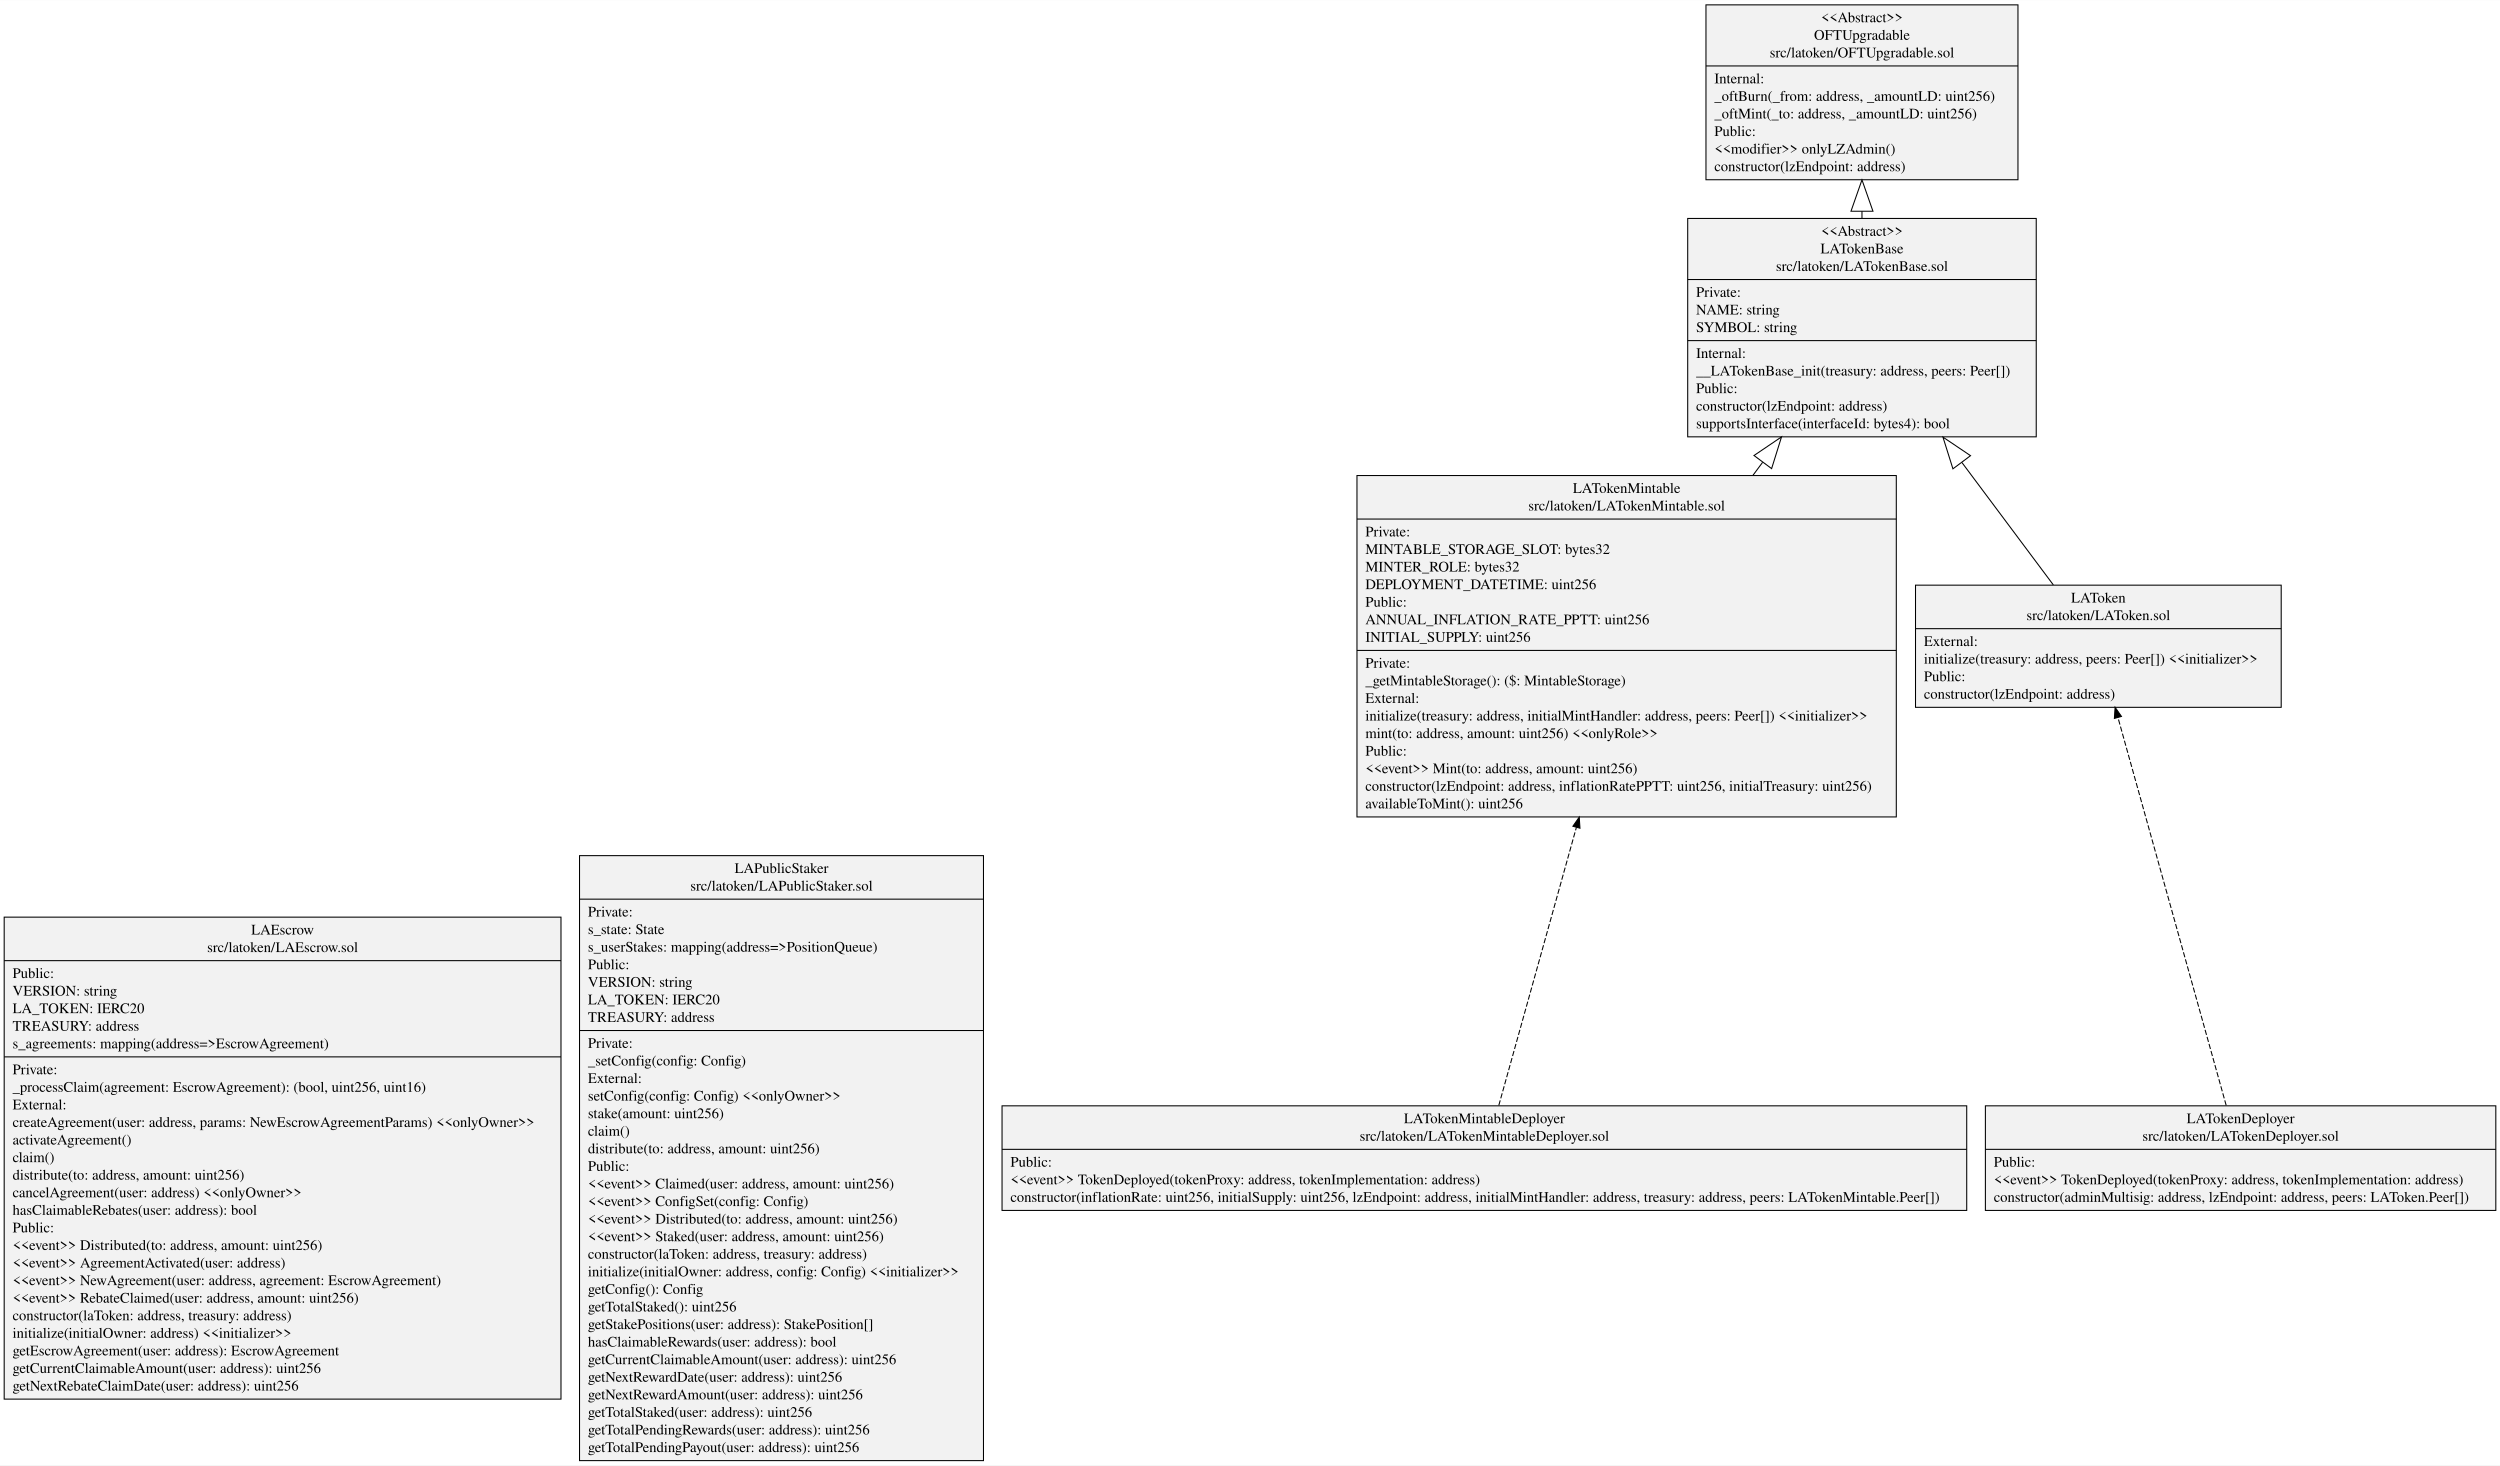
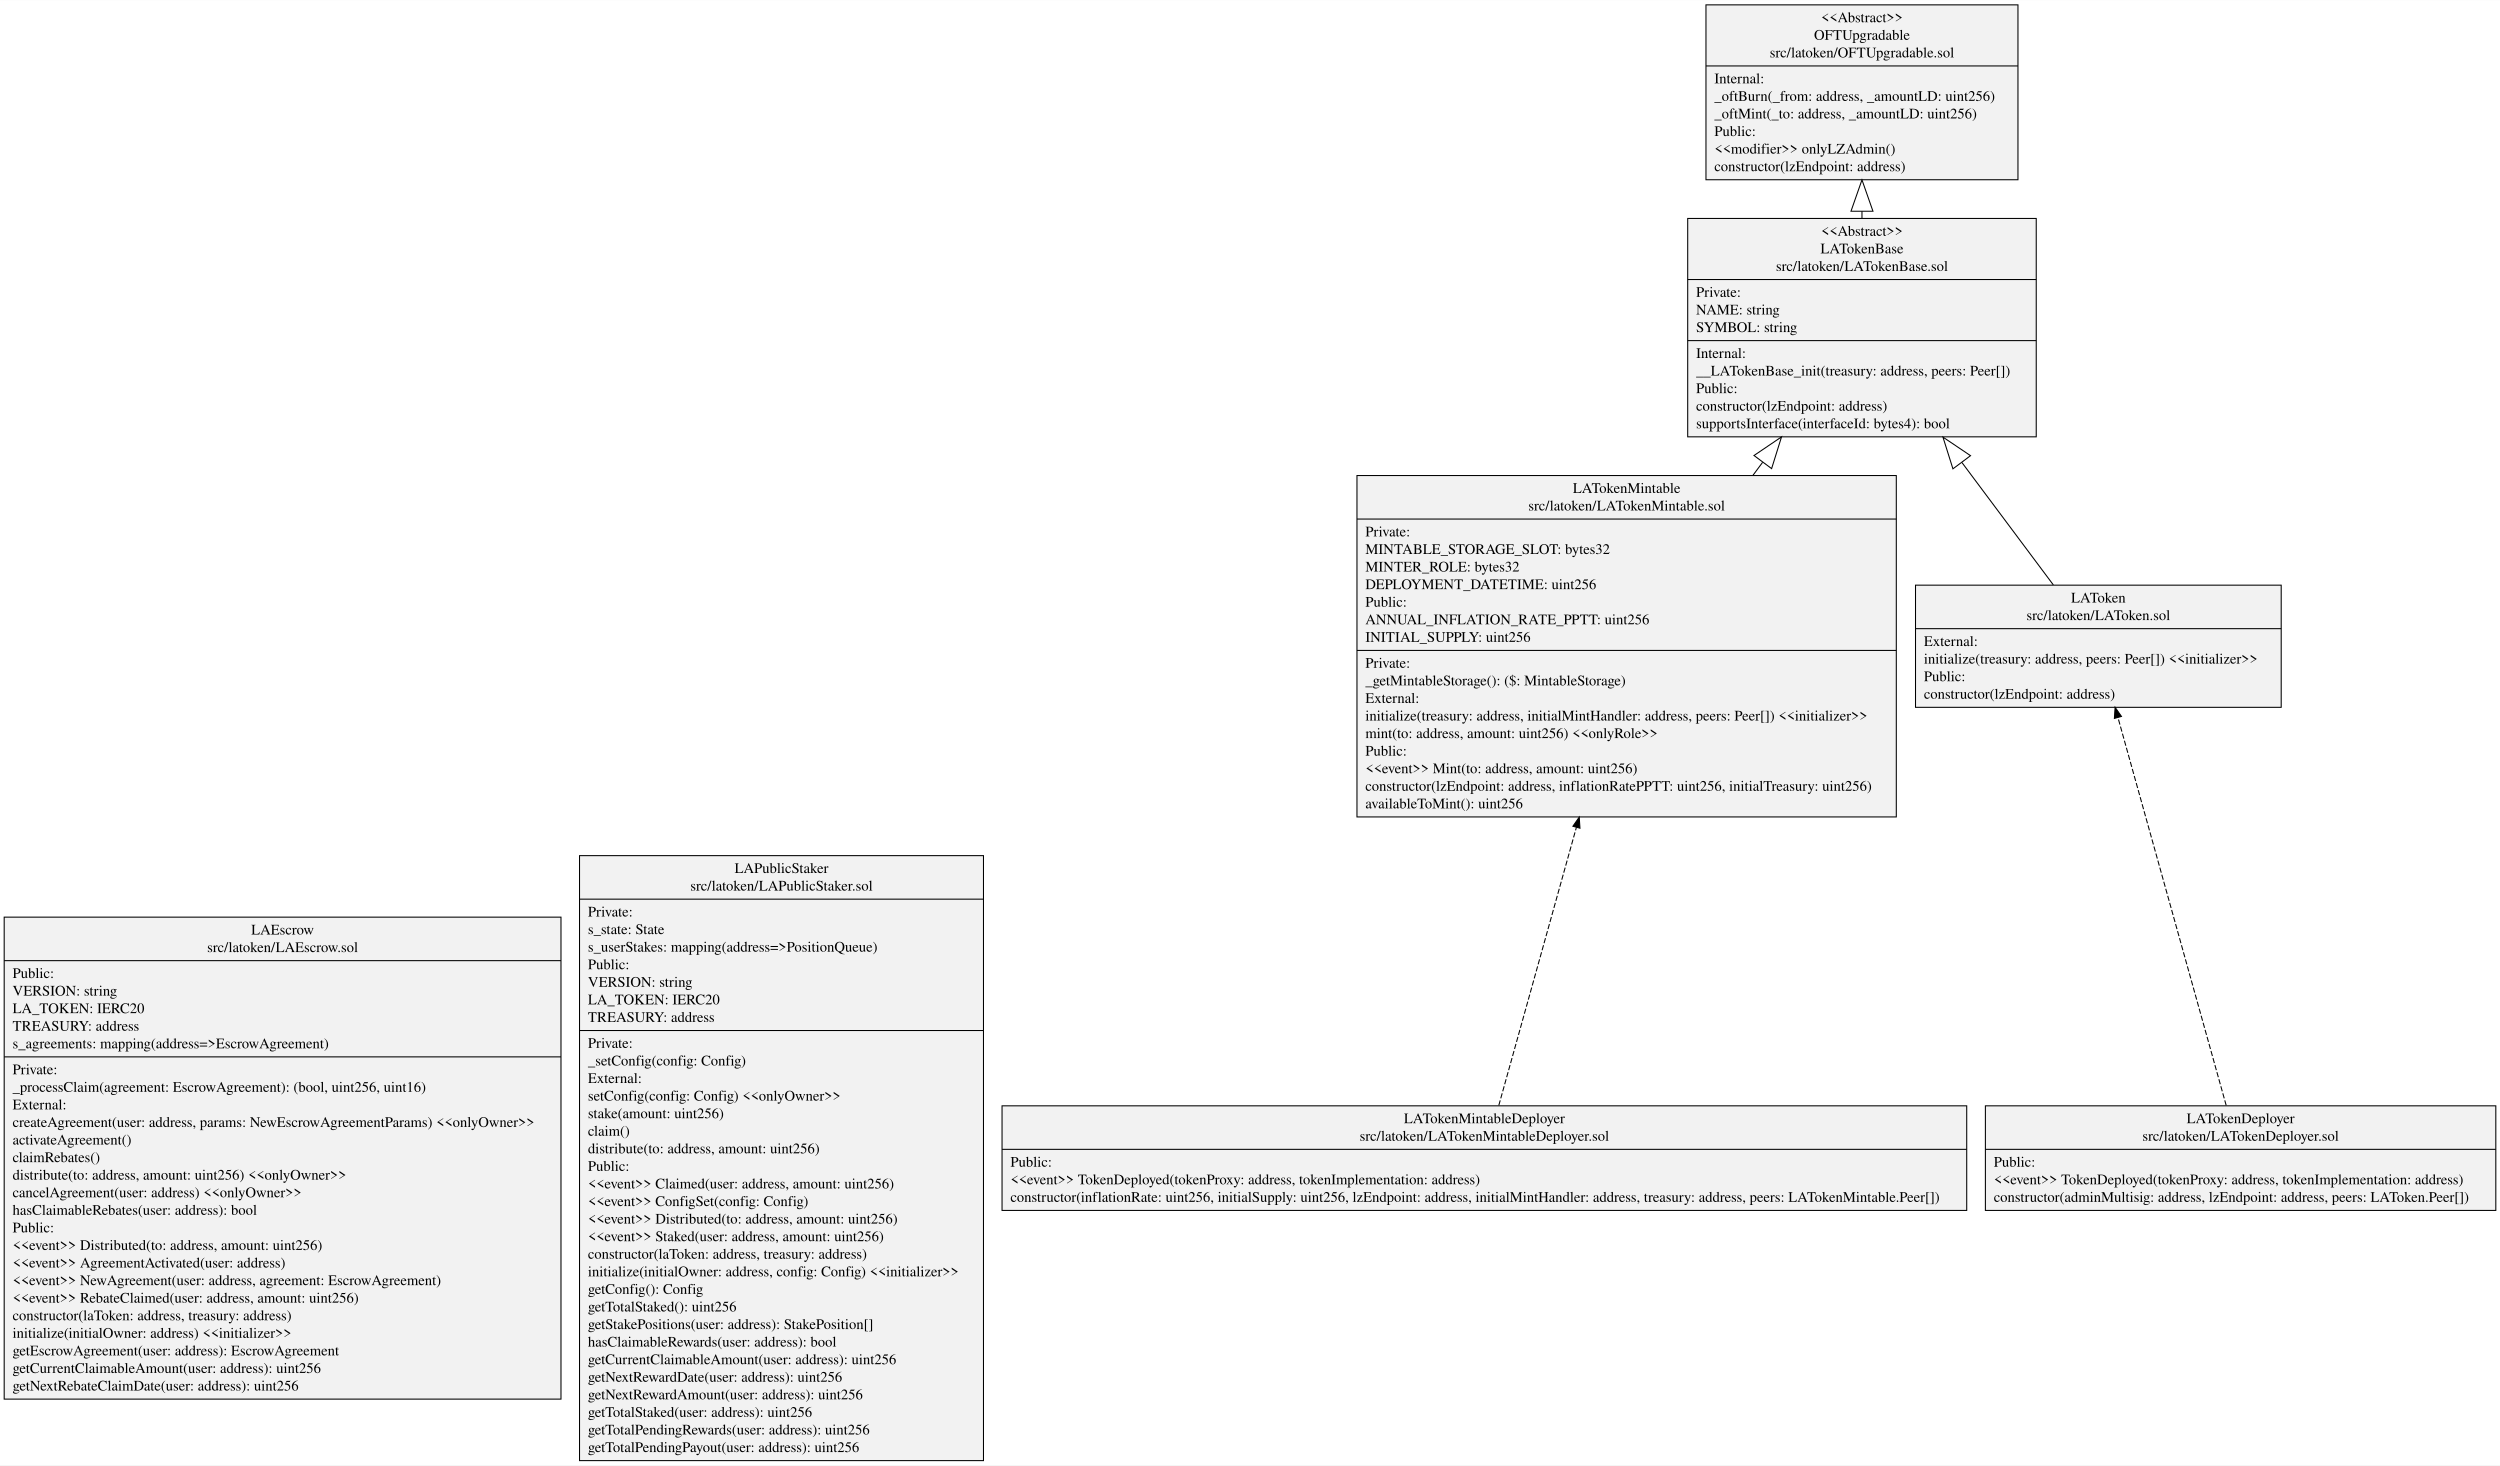
<svg xmlns="http://www.w3.org/2000/svg" width="2390pt" height="1401pt" viewBox="0.00 0.00 2390.17 1400.80">
  <g id="graph0" class="graph" transform="scale(1 1) rotate(0) translate(4 1396.8)">
    <polygon fill="white" stroke="transparent" points="-4,4 -4,-1396.8 2386.17,-1396.8 2386.17,4 -4,4" />
    <g id="node1" class="node">
      <polygon fill="#f2f2f2" stroke="black" points="0,-59.3 0,-520.1 532.34,-520.1 532.34,-59.3 0,-59.3" />
      <text text-anchor="middle" x="266.17" y="-503.5" font-family="Times,serif" font-size="14.00">LAEscrow</text>
      <text text-anchor="middle" x="266.17" y="-486.7" font-family="Times,serif" font-size="14.00">src/latoken/LAEscrow.sol</text>
      <polyline fill="none" stroke="black" points="0,-478.5 532.34,-478.5 " />
      <text text-anchor="start" x="8" y="-461.9" font-family="Times,serif" font-size="14.00">Public:</text>
      <text text-anchor="start" x="8" y="-445.1" font-family="Times,serif" font-size="14.00">   VERSION: string</text>
      <text text-anchor="start" x="8" y="-428.3" font-family="Times,serif" font-size="14.00">   LA_TOKEN: IERC20</text>
      <text text-anchor="start" x="8" y="-411.5" font-family="Times,serif" font-size="14.00">   TREASURY: address</text>
      <text text-anchor="start" x="8" y="-394.7" font-family="Times,serif" font-size="14.00">   s_agreements: mapping(address=&gt;EscrowAgreement)</text>
      <polyline fill="none" stroke="black" points="0,-386.5 532.34,-386.5 " />
      <text text-anchor="start" x="8" y="-369.9" font-family="Times,serif" font-size="14.00">Private:</text>
      <text text-anchor="start" x="8" y="-353.1" font-family="Times,serif" font-size="14.00">    _processClaim(agreement: EscrowAgreement): (bool, uint256, uint16)</text>
      <text text-anchor="start" x="8" y="-336.3" font-family="Times,serif" font-size="14.00">External:</text>
      <text text-anchor="start" x="8" y="-319.5" font-family="Times,serif" font-size="14.00">    createAgreement(user: address, params: NewEscrowAgreementParams) &lt;&lt;onlyOwner&gt;&gt;</text>
      <text text-anchor="start" x="8" y="-302.7" font-family="Times,serif" font-size="14.00">    activateAgreement()</text>
-       <text text-anchor="start" x="8" y="-285.9" font-family="Times,serif" font-size="14.00">    claim()</text>
-       <text text-anchor="start" x="8" y="-269.1" font-family="Times,serif" font-size="14.00">    distribute(to: address, amount: uint256)</text>
+       <text text-anchor="start" x="8" y="-285.9" font-family="Times,serif" font-size="14.00">    claimRebates()</text>
+       <text text-anchor="start" x="8" y="-269.1" font-family="Times,serif" font-size="14.00">    distribute(to: address, amount: uint256) &lt;&lt;onlyOwner&gt;&gt;</text>
      <text text-anchor="start" x="8" y="-252.3" font-family="Times,serif" font-size="14.00">    cancelAgreement(user: address) &lt;&lt;onlyOwner&gt;&gt;</text>
      <text text-anchor="start" x="8" y="-235.5" font-family="Times,serif" font-size="14.00">    hasClaimableRebates(user: address): bool</text>
      <text text-anchor="start" x="8" y="-218.7" font-family="Times,serif" font-size="14.00">Public:</text>
      <text text-anchor="start" x="8" y="-201.9" font-family="Times,serif" font-size="14.00">    &lt;&lt;event&gt;&gt; Distributed(to: address, amount: uint256)</text>
      <text text-anchor="start" x="8" y="-185.1" font-family="Times,serif" font-size="14.00">    &lt;&lt;event&gt;&gt; AgreementActivated(user: address)</text>
      <text text-anchor="start" x="8" y="-168.3" font-family="Times,serif" font-size="14.00">    &lt;&lt;event&gt;&gt; NewAgreement(user: address, agreement: EscrowAgreement)</text>
      <text text-anchor="start" x="8" y="-151.5" font-family="Times,serif" font-size="14.00">    &lt;&lt;event&gt;&gt; RebateClaimed(user: address, amount: uint256)</text>
      <text text-anchor="start" x="8" y="-134.7" font-family="Times,serif" font-size="14.00">    constructor(laToken: address, treasury: address)</text>
      <text text-anchor="start" x="8" y="-117.9" font-family="Times,serif" font-size="14.00">    initialize(initialOwner: address) &lt;&lt;initializer&gt;&gt;</text>
      <text text-anchor="start" x="8" y="-101.1" font-family="Times,serif" font-size="14.00">    getEscrowAgreement(user: address): EscrowAgreement</text>
      <text text-anchor="start" x="8" y="-84.3" font-family="Times,serif" font-size="14.00">    getCurrentClaimableAmount(user: address): uint256</text>
      <text text-anchor="start" x="8" y="-67.5" font-family="Times,serif" font-size="14.00">    getNextRebateClaimDate(user: address): uint256</text>
    </g>
    <g id="node2" class="node">
      <polygon fill="#f2f2f2" stroke="black" points="550.07,-0.5 550.07,-578.9 936.27,-578.9 936.27,-0.5 550.07,-0.5" />
      <text text-anchor="middle" x="743.17" y="-562.3" font-family="Times,serif" font-size="14.00">LAPublicStaker</text>
      <text text-anchor="middle" x="743.17" y="-545.5" font-family="Times,serif" font-size="14.00">src/latoken/LAPublicStaker.sol</text>
      <polyline fill="none" stroke="black" points="550.07,-537.3 936.27,-537.3 " />
      <text text-anchor="start" x="558.07" y="-520.7" font-family="Times,serif" font-size="14.00">Private:</text>
      <text text-anchor="start" x="558.07" y="-503.9" font-family="Times,serif" font-size="14.00">   s_state: State</text>
      <text text-anchor="start" x="558.07" y="-487.1" font-family="Times,serif" font-size="14.00">   s_userStakes: mapping(address=&gt;PositionQueue)</text>
      <text text-anchor="start" x="558.07" y="-470.3" font-family="Times,serif" font-size="14.00">Public:</text>
      <text text-anchor="start" x="558.07" y="-453.5" font-family="Times,serif" font-size="14.00">   VERSION: string</text>
      <text text-anchor="start" x="558.07" y="-436.7" font-family="Times,serif" font-size="14.00">   LA_TOKEN: IERC20</text>
      <text text-anchor="start" x="558.07" y="-419.9" font-family="Times,serif" font-size="14.00">   TREASURY: address</text>
      <polyline fill="none" stroke="black" points="550.07,-411.7 936.27,-411.7 " />
      <text text-anchor="start" x="558.07" y="-395.1" font-family="Times,serif" font-size="14.00">Private:</text>
      <text text-anchor="start" x="558.07" y="-378.3" font-family="Times,serif" font-size="14.00">    _setConfig(config: Config)</text>
      <text text-anchor="start" x="558.07" y="-361.5" font-family="Times,serif" font-size="14.00">External:</text>
      <text text-anchor="start" x="558.07" y="-344.7" font-family="Times,serif" font-size="14.00">    setConfig(config: Config) &lt;&lt;onlyOwner&gt;&gt;</text>
      <text text-anchor="start" x="558.07" y="-327.9" font-family="Times,serif" font-size="14.00">    stake(amount: uint256)</text>
      <text text-anchor="start" x="558.07" y="-311.1" font-family="Times,serif" font-size="14.00">    claim()</text>
      <text text-anchor="start" x="558.07" y="-294.3" font-family="Times,serif" font-size="14.00">    distribute(to: address, amount: uint256)</text>
      <text text-anchor="start" x="558.07" y="-277.5" font-family="Times,serif" font-size="14.00">Public:</text>
      <text text-anchor="start" x="558.07" y="-260.7" font-family="Times,serif" font-size="14.00">    &lt;&lt;event&gt;&gt; Claimed(user: address, amount: uint256)</text>
      <text text-anchor="start" x="558.07" y="-243.9" font-family="Times,serif" font-size="14.00">    &lt;&lt;event&gt;&gt; ConfigSet(config: Config)</text>
      <text text-anchor="start" x="558.07" y="-227.1" font-family="Times,serif" font-size="14.00">    &lt;&lt;event&gt;&gt; Distributed(to: address, amount: uint256)</text>
      <text text-anchor="start" x="558.07" y="-210.3" font-family="Times,serif" font-size="14.00">    &lt;&lt;event&gt;&gt; Staked(user: address, amount: uint256)</text>
      <text text-anchor="start" x="558.07" y="-193.5" font-family="Times,serif" font-size="14.00">    constructor(laToken: address, treasury: address)</text>
      <text text-anchor="start" x="558.07" y="-176.7" font-family="Times,serif" font-size="14.00">    initialize(initialOwner: address, config: Config) &lt;&lt;initializer&gt;&gt;</text>
      <text text-anchor="start" x="558.07" y="-159.9" font-family="Times,serif" font-size="14.00">    getConfig(): Config</text>
      <text text-anchor="start" x="558.07" y="-143.1" font-family="Times,serif" font-size="14.00">    getTotalStaked(): uint256</text>
      <text text-anchor="start" x="558.07" y="-126.3" font-family="Times,serif" font-size="14.00">    getStakePositions(user: address): StakePosition[]</text>
      <text text-anchor="start" x="558.07" y="-109.5" font-family="Times,serif" font-size="14.00">    hasClaimableRewards(user: address): bool</text>
      <text text-anchor="start" x="558.07" y="-92.7" font-family="Times,serif" font-size="14.00">    getCurrentClaimableAmount(user: address): uint256</text>
      <text text-anchor="start" x="558.07" y="-75.9" font-family="Times,serif" font-size="14.00">    getNextRewardDate(user: address): uint256</text>
      <text text-anchor="start" x="558.07" y="-59.1" font-family="Times,serif" font-size="14.00">    getNextRewardAmount(user: address): uint256</text>
      <text text-anchor="start" x="558.07" y="-42.3" font-family="Times,serif" font-size="14.00">    getTotalStaked(user: address): uint256</text>
      <text text-anchor="start" x="558.07" y="-25.5" font-family="Times,serif" font-size="14.00">    getTotalPendingRewards(user: address): uint256</text>
      <text text-anchor="start" x="558.07" y="-8.7" font-family="Times,serif" font-size="14.00">    getTotalPendingPayout(user: address): uint256</text>
    </g>
    <g id="node3" class="node">
      <polygon fill="#f2f2f2" stroke="black" points="1827.36,-720.7 1827.36,-837.5 2176.98,-837.5 2176.98,-720.7 1827.36,-720.7" />
      <text text-anchor="middle" x="2002.17" y="-820.9" font-family="Times,serif" font-size="14.00">LAToken</text>
      <text text-anchor="middle" x="2002.17" y="-804.1" font-family="Times,serif" font-size="14.00">src/latoken/LAToken.sol</text>
      <polyline fill="none" stroke="black" points="1827.36,-795.9 2176.98,-795.9 " />
      <text text-anchor="start" x="1835.36" y="-779.3" font-family="Times,serif" font-size="14.00">External:</text>
      <text text-anchor="start" x="1835.36" y="-762.5" font-family="Times,serif" font-size="14.00">    initialize(treasury: address, peers: Peer[]) &lt;&lt;initializer&gt;&gt;</text>
      <text text-anchor="start" x="1835.36" y="-745.7" font-family="Times,serif" font-size="14.00">Public:</text>
      <text text-anchor="start" x="1835.36" y="-728.9" font-family="Times,serif" font-size="14.00">    constructor(lzEndpoint: address)</text>
    </g>
    <g id="node4" class="node">
      <polygon fill="#f2f2f2" stroke="black" points="1609.56,-979.3 1609.56,-1188.1 1942.78,-1188.1 1942.78,-979.3 1609.56,-979.3" />
      <text text-anchor="middle" x="1776.17" y="-1171.5" font-family="Times,serif" font-size="14.00">&lt;&lt;Abstract&gt;&gt;</text>
      <text text-anchor="middle" x="1776.17" y="-1154.7" font-family="Times,serif" font-size="14.00">LATokenBase</text>
      <text text-anchor="middle" x="1776.17" y="-1137.9" font-family="Times,serif" font-size="14.00">src/latoken/LATokenBase.sol</text>
      <polyline fill="none" stroke="black" points="1609.56,-1129.7 1942.78,-1129.7 " />
      <text text-anchor="start" x="1617.56" y="-1113.1" font-family="Times,serif" font-size="14.00">Private:</text>
      <text text-anchor="start" x="1617.56" y="-1096.3" font-family="Times,serif" font-size="14.00">   NAME: string</text>
      <text text-anchor="start" x="1617.56" y="-1079.5" font-family="Times,serif" font-size="14.00">   SYMBOL: string</text>
      <polyline fill="none" stroke="black" points="1609.56,-1071.3 1942.78,-1071.3 " />
      <text text-anchor="start" x="1617.56" y="-1054.7" font-family="Times,serif" font-size="14.00">Internal:</text>
      <text text-anchor="start" x="1617.56" y="-1037.9" font-family="Times,serif" font-size="14.00">    __LATokenBase_init(treasury: address, peers: Peer[])</text>
      <text text-anchor="start" x="1617.56" y="-1021.1" font-family="Times,serif" font-size="14.00">Public:</text>
      <text text-anchor="start" x="1617.56" y="-1004.3" font-family="Times,serif" font-size="14.00">    constructor(lzEndpoint: address)</text>
      <text text-anchor="start" x="1617.56" y="-987.5" font-family="Times,serif" font-size="14.00">    supportsInterface(interfaceId: bytes4): bool</text>
    </g>
    <g id="edge1" class="edge">
      <path fill="none" stroke="black" d="M1959.13,-837.73C1934.35,-870.9 1902.18,-913.98 1871.74,-954.74" />
      <polygon fill="none" stroke="black" points="1863.13,-948.72 1853.59,-979.04 1879.95,-961.29 1863.13,-948.72" />
    </g>
    <g id="node8" class="node">
      <polygon fill="#f2f2f2" stroke="black" points="1627.02,-1225.1 1627.02,-1392.3 1925.31,-1392.3 1925.31,-1225.1 1627.02,-1225.1" />
      <text text-anchor="middle" x="1776.17" y="-1375.7" font-family="Times,serif" font-size="14.00">&lt;&lt;Abstract&gt;&gt;</text>
      <text text-anchor="middle" x="1776.17" y="-1358.9" font-family="Times,serif" font-size="14.00">OFTUpgradable</text>
      <text text-anchor="middle" x="1776.17" y="-1342.1" font-family="Times,serif" font-size="14.00">src/latoken/OFTUpgradable.sol</text>
      <polyline fill="none" stroke="black" points="1627.02,-1333.9 1925.31,-1333.9 " />
      <text text-anchor="start" x="1635.02" y="-1317.3" font-family="Times,serif" font-size="14.00">Internal:</text>
      <text text-anchor="start" x="1635.02" y="-1300.5" font-family="Times,serif" font-size="14.00">    _oftBurn(_from: address, _amountLD: uint256)</text>
      <text text-anchor="start" x="1635.02" y="-1283.7" font-family="Times,serif" font-size="14.00">    _oftMint(_to: address, _amountLD: uint256)</text>
      <text text-anchor="start" x="1635.02" y="-1266.9" font-family="Times,serif" font-size="14.00">Public:</text>
      <text text-anchor="start" x="1635.02" y="-1250.1" font-family="Times,serif" font-size="14.00">    &lt;&lt;modifier&gt;&gt; onlyLZAdmin()</text>
      <text text-anchor="start" x="1635.02" y="-1233.3" font-family="Times,serif" font-size="14.00">    constructor(lzEndpoint: address)</text>
    </g>
    <g id="edge2" class="edge">
      <path fill="none" stroke="black" d="M1776.17,-1188.37C1776.17,-1190.57 1776.17,-1192.78 1776.17,-1195" />
      <polygon fill="none" stroke="black" points="1765.67,-1195 1776.17,-1225 1786.67,-1195 1765.67,-1195" />
    </g>
    <g id="node5" class="node">
      <polygon fill="#f2f2f2" stroke="black" points="1894.17,-239.7 1894.17,-339.7 2382.17,-339.7 2382.17,-239.7 1894.17,-239.7" />
      <text text-anchor="middle" x="2138.17" y="-323.1" font-family="Times,serif" font-size="14.00">LATokenDeployer</text>
      <text text-anchor="middle" x="2138.17" y="-306.3" font-family="Times,serif" font-size="14.00">src/latoken/LATokenDeployer.sol</text>
      <polyline fill="none" stroke="black" points="1894.17,-298.1 2382.17,-298.1 " />
      <text text-anchor="start" x="1902.17" y="-281.5" font-family="Times,serif" font-size="14.00">Public:</text>
      <text text-anchor="start" x="1902.17" y="-264.7" font-family="Times,serif" font-size="14.00">    &lt;&lt;event&gt;&gt; TokenDeployed(tokenProxy: address, tokenImplementation: address)</text>
      <text text-anchor="start" x="1902.17" y="-247.9" font-family="Times,serif" font-size="14.00">    constructor(adminMultisig: address, lzEndpoint: address, peers: LAToken.Peer[])</text>
    </g>
    <g id="edge3" class="edge">
      <path fill="none" stroke="black" stroke-dasharray="5,2" d="M2124.38,-340.12C2099.87,-427.98 2048.67,-611.44 2020.96,-710.76" />
      <polygon fill="black" stroke="black" points="2017.51,-710.11 2018.19,-720.69 2024.25,-711.99 2017.51,-710.11" />
    </g>
    <g id="node6" class="node">
      <polygon fill="#f2f2f2" stroke="black" points="1293.35,-615.9 1293.35,-942.3 1808.99,-942.3 1808.99,-615.9 1293.35,-615.9" />
      <text text-anchor="middle" x="1551.17" y="-925.7" font-family="Times,serif" font-size="14.00">LATokenMintable</text>
      <text text-anchor="middle" x="1551.17" y="-908.9" font-family="Times,serif" font-size="14.00">src/latoken/LATokenMintable.sol</text>
      <polyline fill="none" stroke="black" points="1293.35,-900.7 1808.99,-900.7 " />
      <text text-anchor="start" x="1301.35" y="-884.1" font-family="Times,serif" font-size="14.00">Private:</text>
      <text text-anchor="start" x="1301.35" y="-867.3" font-family="Times,serif" font-size="14.00">   MINTABLE_STORAGE_SLOT: bytes32</text>
      <text text-anchor="start" x="1301.35" y="-850.5" font-family="Times,serif" font-size="14.00">   MINTER_ROLE: bytes32</text>
      <text text-anchor="start" x="1301.35" y="-833.7" font-family="Times,serif" font-size="14.00">   DEPLOYMENT_DATETIME: uint256</text>
      <text text-anchor="start" x="1301.35" y="-816.9" font-family="Times,serif" font-size="14.00">Public:</text>
      <text text-anchor="start" x="1301.35" y="-800.1" font-family="Times,serif" font-size="14.00">   ANNUAL_INFLATION_RATE_PPTT: uint256</text>
      <text text-anchor="start" x="1301.35" y="-783.3" font-family="Times,serif" font-size="14.00">   INITIAL_SUPPLY: uint256</text>
      <polyline fill="none" stroke="black" points="1293.35,-775.1 1808.99,-775.1 " />
      <text text-anchor="start" x="1301.35" y="-758.5" font-family="Times,serif" font-size="14.00">Private:</text>
      <text text-anchor="start" x="1301.35" y="-741.7" font-family="Times,serif" font-size="14.00">    _getMintableStorage(): ($: MintableStorage)</text>
      <text text-anchor="start" x="1301.35" y="-724.9" font-family="Times,serif" font-size="14.00">External:</text>
      <text text-anchor="start" x="1301.35" y="-708.1" font-family="Times,serif" font-size="14.00">    initialize(treasury: address, initialMintHandler: address, peers: Peer[]) &lt;&lt;initializer&gt;&gt;</text>
      <text text-anchor="start" x="1301.35" y="-691.3" font-family="Times,serif" font-size="14.00">    mint(to: address, amount: uint256) &lt;&lt;onlyRole&gt;&gt;</text>
      <text text-anchor="start" x="1301.35" y="-674.5" font-family="Times,serif" font-size="14.00">Public:</text>
      <text text-anchor="start" x="1301.35" y="-657.7" font-family="Times,serif" font-size="14.00">    &lt;&lt;event&gt;&gt; Mint(to: address, amount: uint256)</text>
      <text text-anchor="start" x="1301.35" y="-640.9" font-family="Times,serif" font-size="14.00">    constructor(lzEndpoint: address, inflationRatePPTT: uint256, initialTreasury: uint256)</text>
      <text text-anchor="start" x="1301.35" y="-624.1" font-family="Times,serif" font-size="14.00">    availableToMint(): uint256</text>
    </g>
    <g id="edge4" class="edge">
      <path fill="none" stroke="black" d="M1671.9,-942.47C1675.02,-946.66 1678.13,-950.85 1681.22,-955" />
      <polygon fill="none" stroke="black" points="1672.93,-961.45 1699.26,-979.26 1689.78,-948.92 1672.93,-961.45" />
    </g>
    <g id="node7" class="node">
      <polygon fill="#f2f2f2" stroke="black" points="954.02,-239.7 954.02,-339.7 1876.32,-339.7 1876.32,-239.7 954.02,-239.7" />
      <text text-anchor="middle" x="1415.17" y="-323.1" font-family="Times,serif" font-size="14.00">LATokenMintableDeployer</text>
      <text text-anchor="middle" x="1415.17" y="-306.3" font-family="Times,serif" font-size="14.00">src/latoken/LATokenMintableDeployer.sol</text>
      <polyline fill="none" stroke="black" points="954.02,-298.1 1876.32,-298.1 " />
      <text text-anchor="start" x="962.02" y="-281.5" font-family="Times,serif" font-size="14.00">Public:</text>
      <text text-anchor="start" x="962.02" y="-264.7" font-family="Times,serif" font-size="14.00">    &lt;&lt;event&gt;&gt; TokenDeployed(tokenProxy: address, tokenImplementation: address)</text>
      <text text-anchor="start" x="962.02" y="-247.9" font-family="Times,serif" font-size="14.00">    constructor(inflationRate: uint256, initialSupply: uint256, lzEndpoint: address, initialMintHandler: address, treasury: address, peers: LATokenMintable.Peer[])</text>
    </g>
    <g id="edge5" class="edge">
      <path fill="none" stroke="black" stroke-dasharray="5,2" d="M1428.96,-340.12C1446.28,-402.18 1476.9,-511.95 1503.17,-606.06" />
      <polygon fill="black" stroke="black" points="1499.8,-607.01 1505.86,-615.7 1506.54,-605.13 1499.8,-607.01" />
    </g>
  </g>
</svg>
